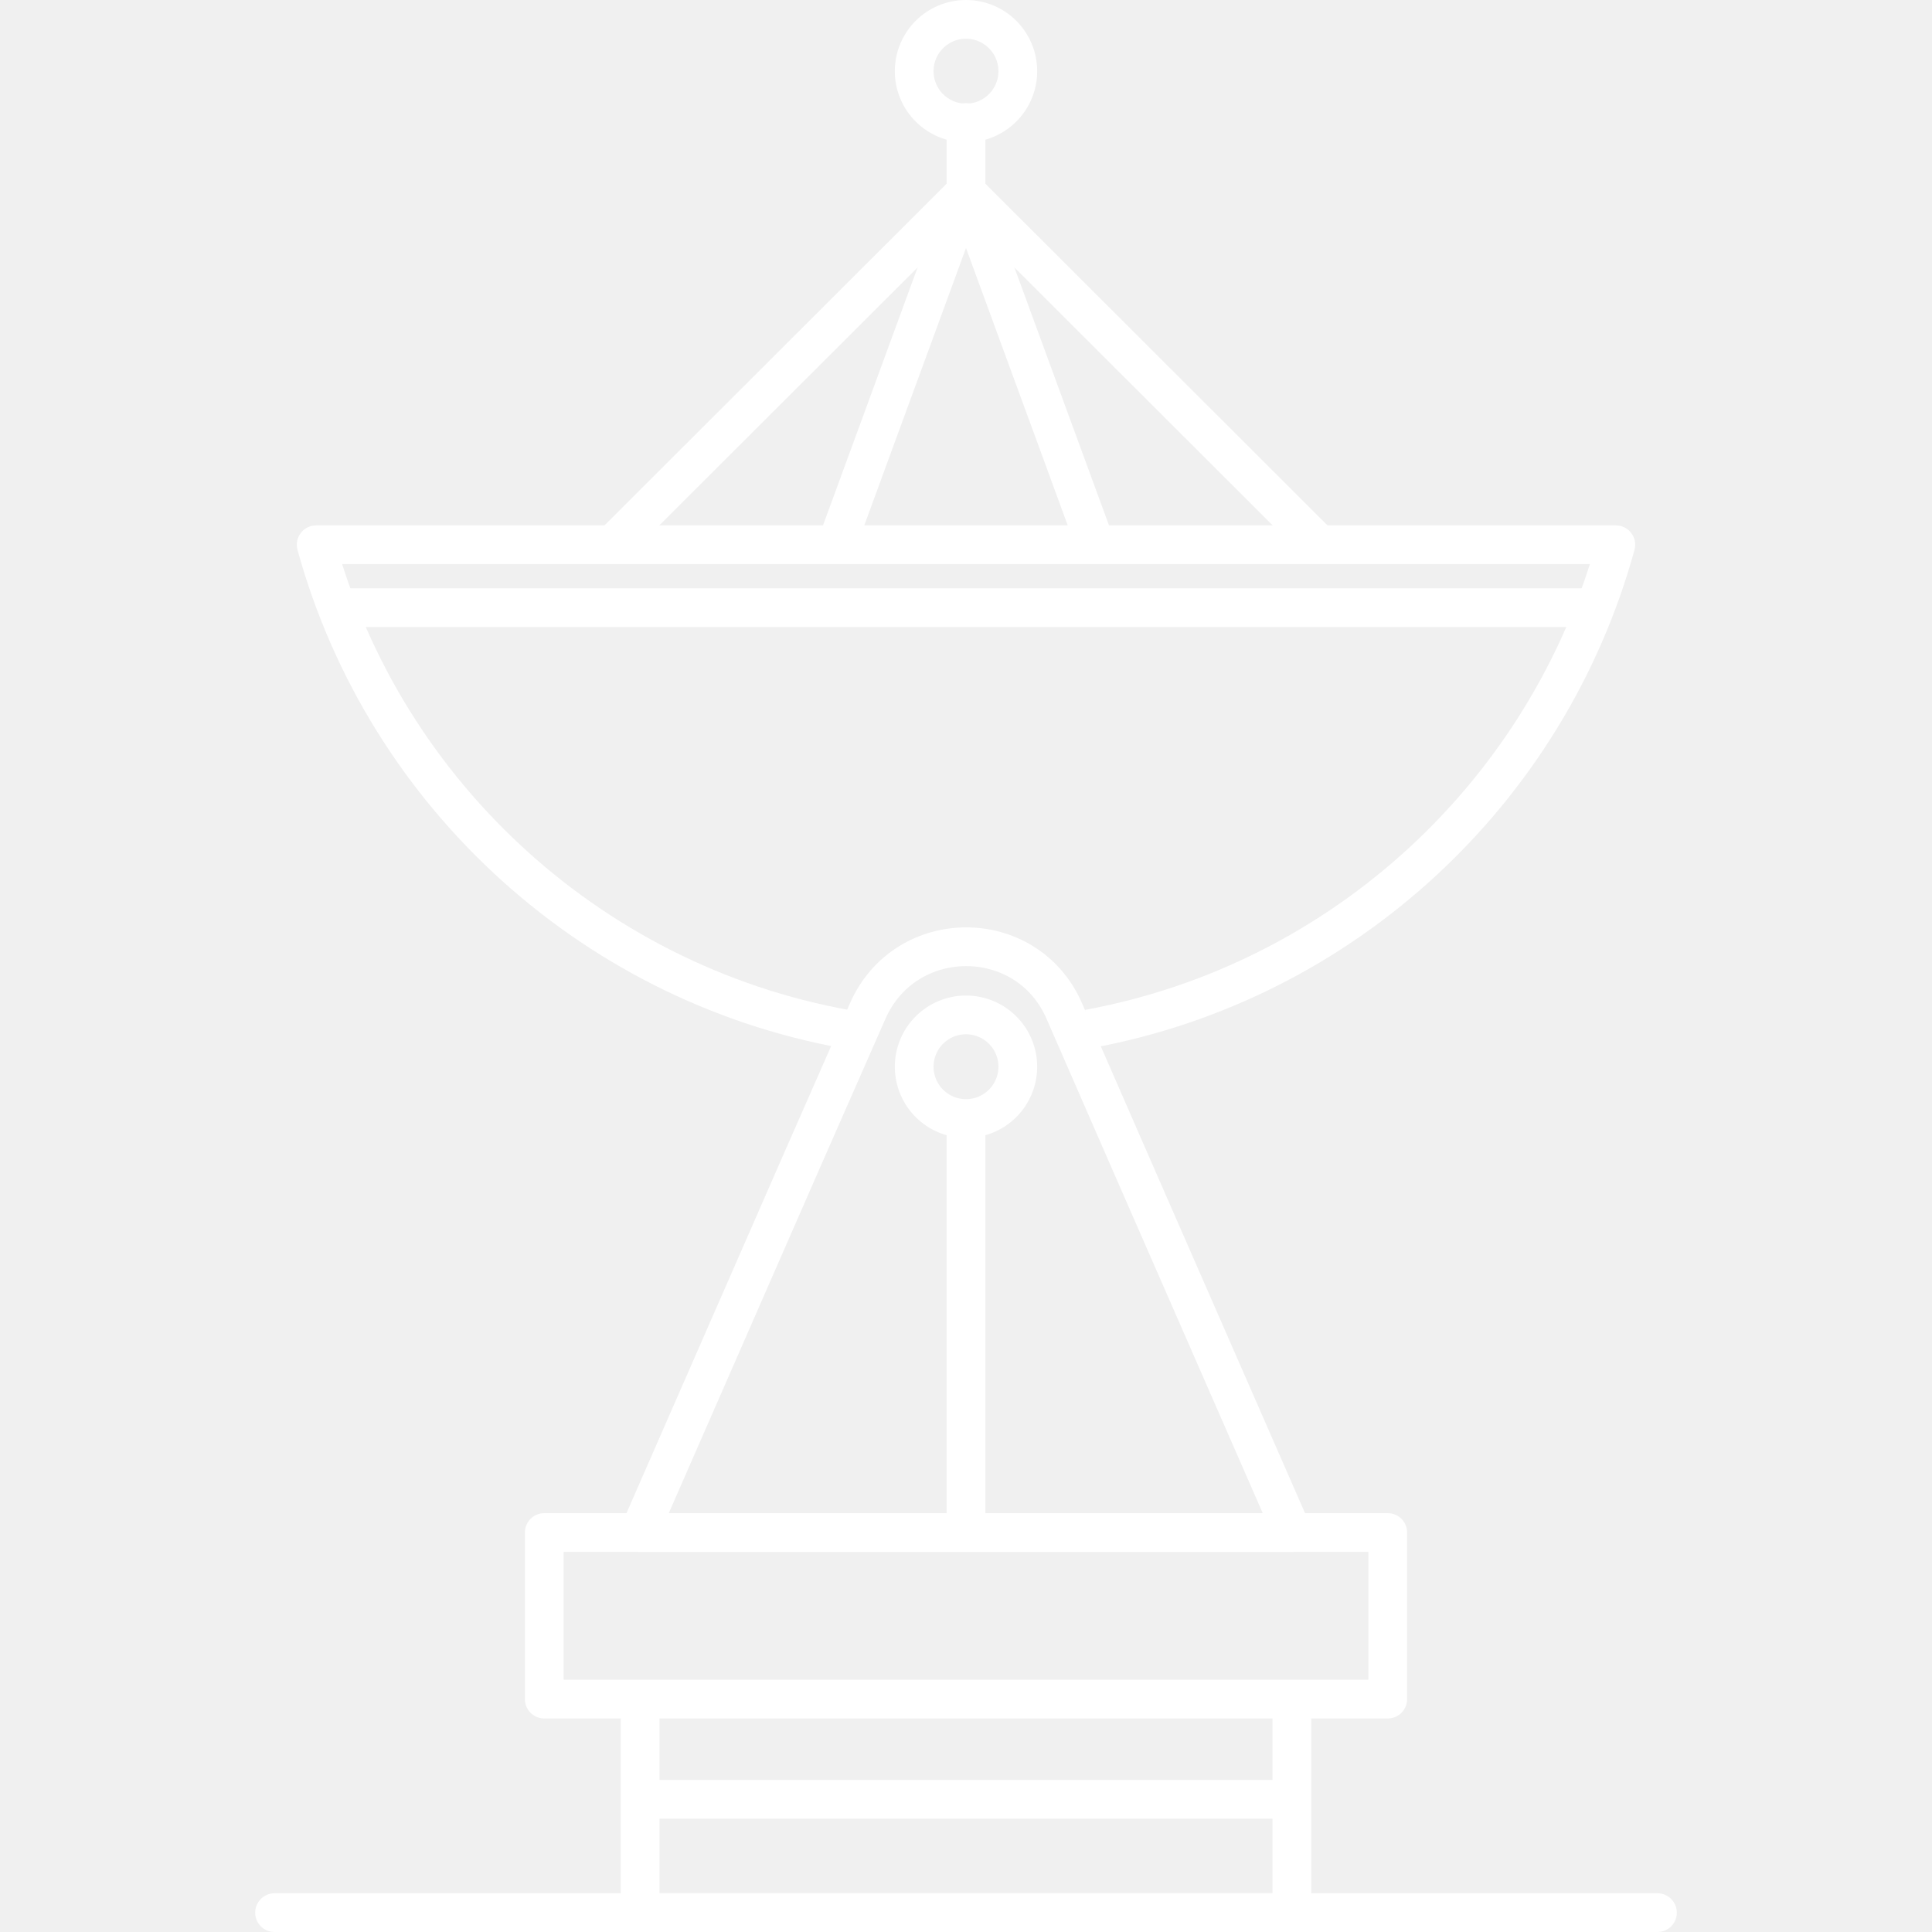
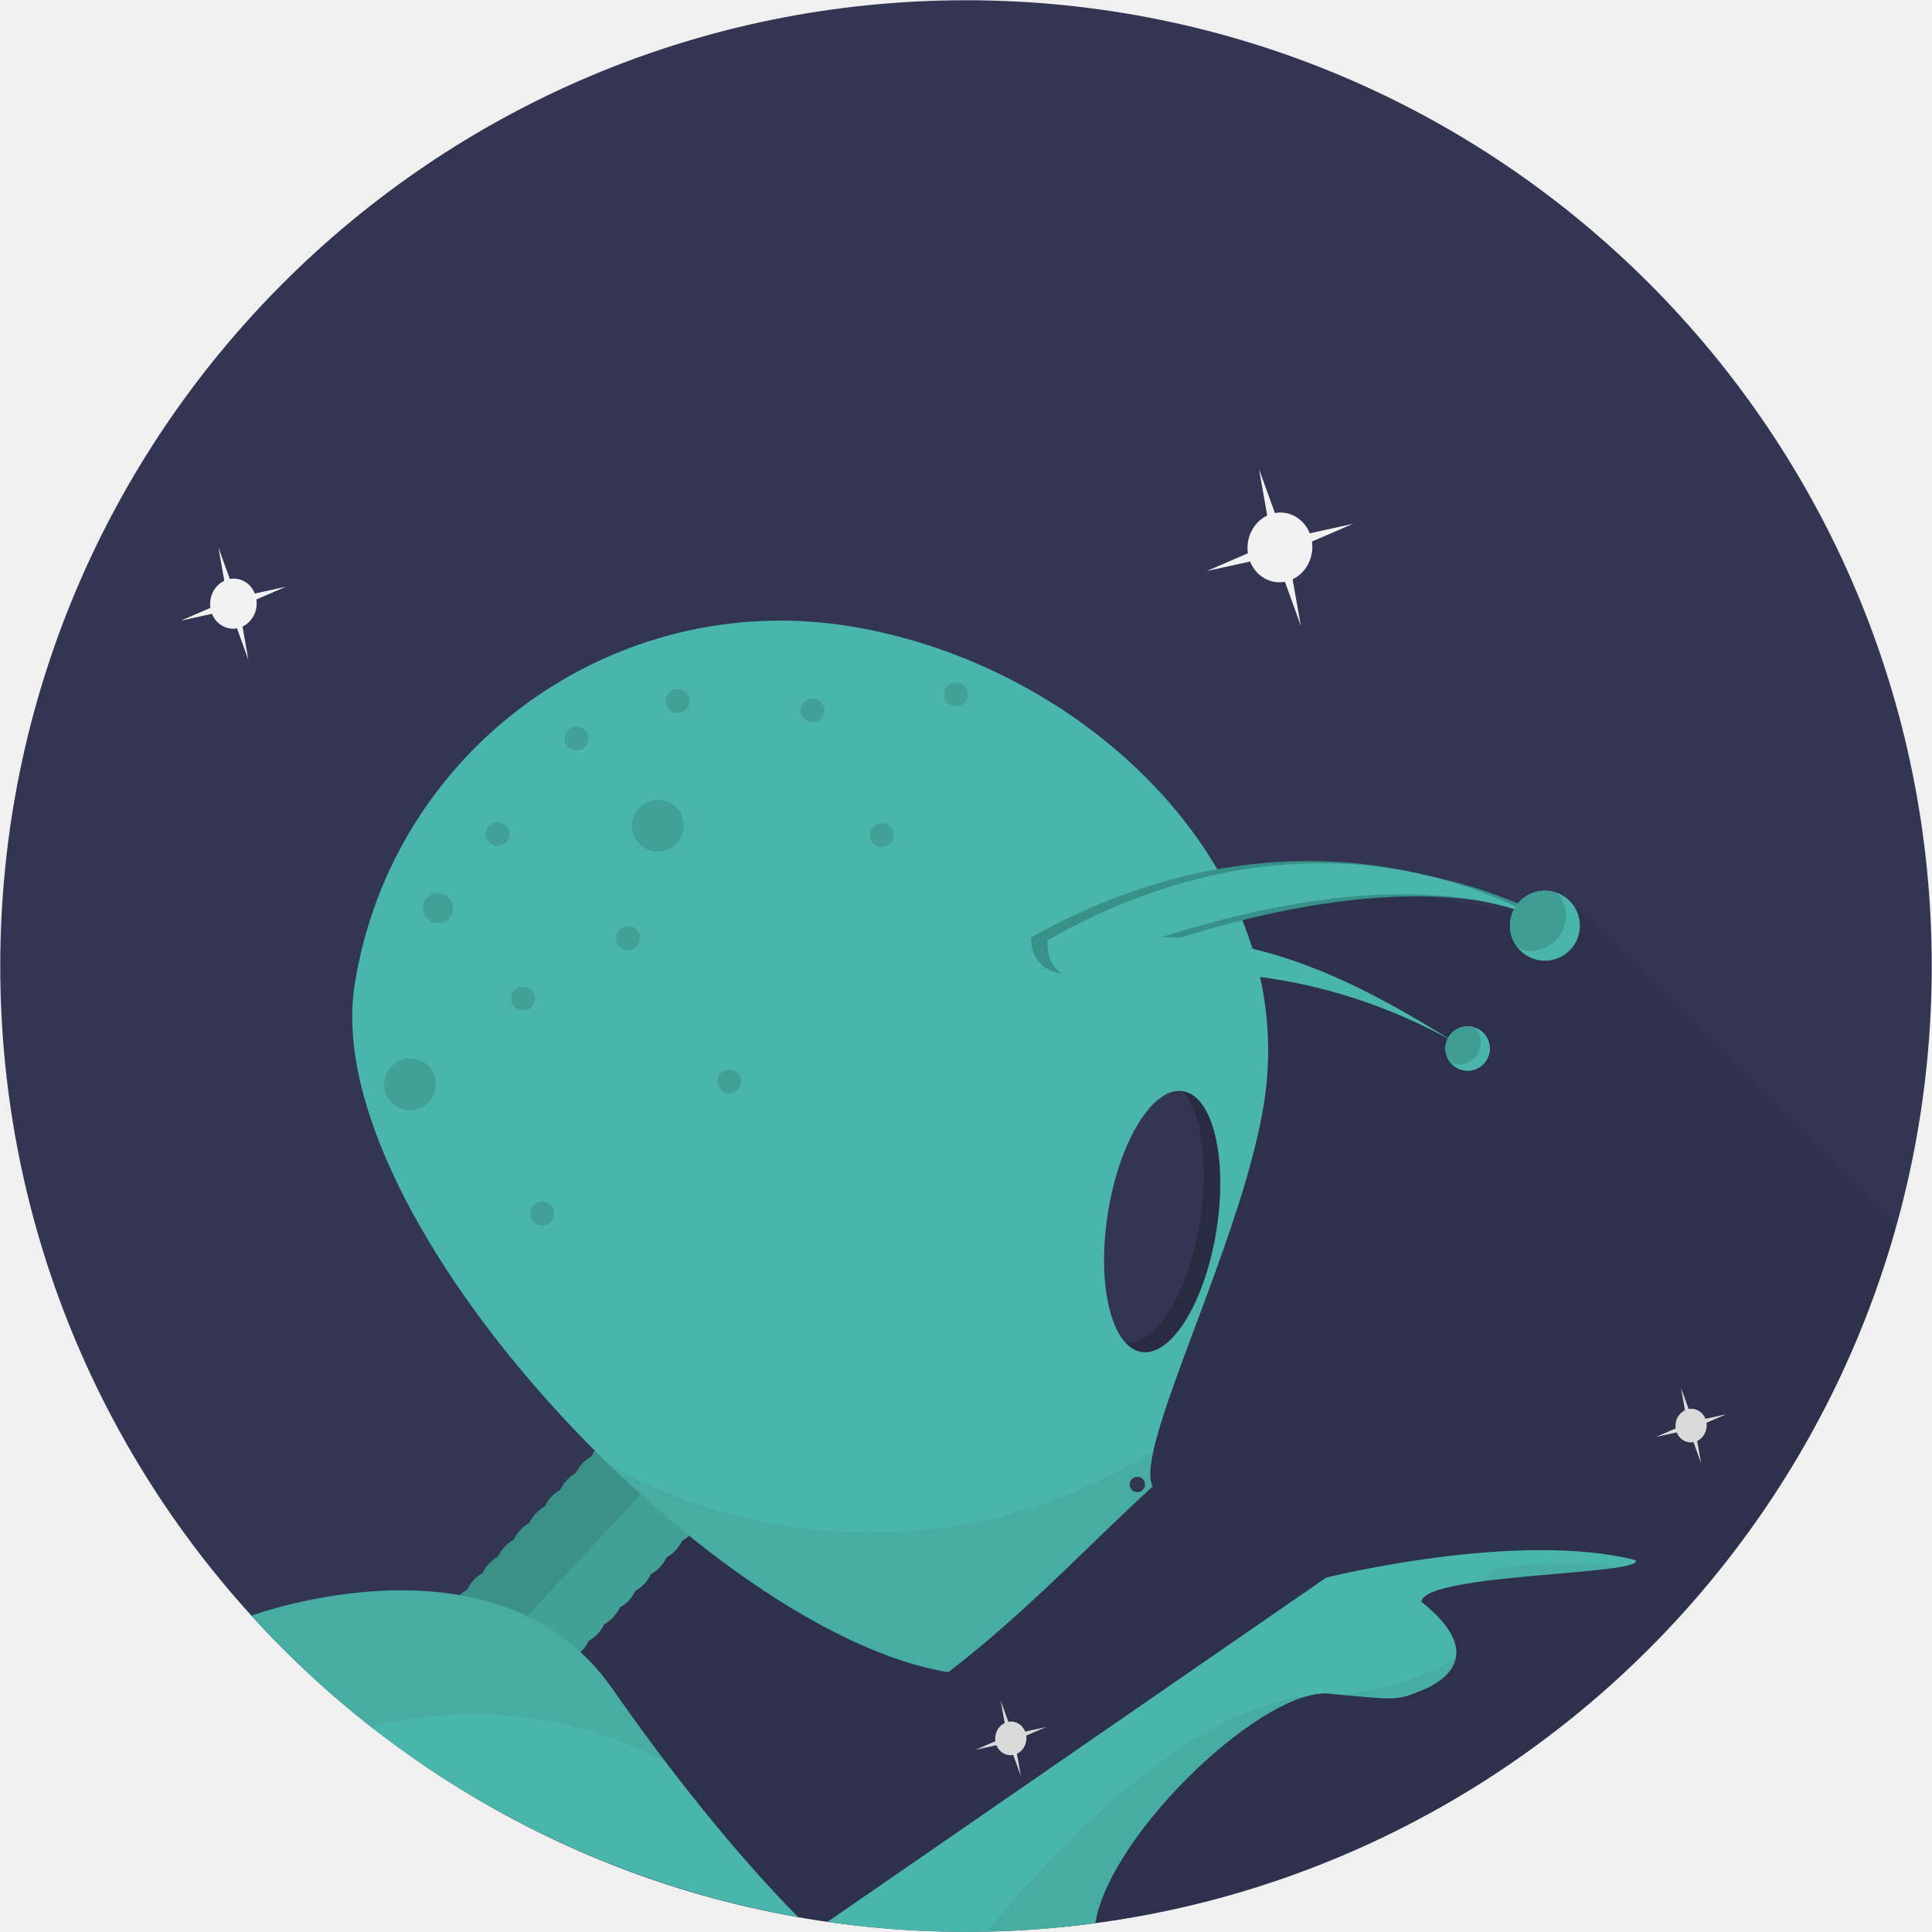
- <svg xmlns="http://www.w3.org/2000/svg" version="1.1" id="Capa_1" x="0px" y="0px" viewBox="0 0 399 399" style="enable-background:new 0 0 399 399;" xml:space="preserve">
-   <style type="text/css">
- 	.st0{fill:none;stroke:#FFFFFF;stroke-width:8;stroke-linejoin:round;stroke-miterlimit:10;}
- 	.st1{fill:none;stroke:#FFFFFF;stroke-width:8;stroke-linecap:round;stroke-linejoin:round;stroke-miterlimit:10;}
- </style>
-   <g>
-     <polyline class="st0" points="126.6,112.4 199.5,39.6 272.4,112.4  " />
-     <polyline class="st0" points="172.8,112.4 199.5,39.6 226.2,112.4  " />
-     <polyline class="st1" points="199.5,25.3 199.5,39.6 199.5,45.5  " />
-     <path class="st0" d="M177.4,213c-54.1-8.7-97.8-48.5-112.1-100.5h61.3h46.2h53.4h46.2h61.3c-14,51-56.2,90.3-108.9,100" />
-     <path class="st0" d="M179.2,208.8c7.8-17.7,32.9-17.7,40.6,0l13.4,30.7l33.7,77h-67.5H132l33.7-77L179.2,208.8z" />
-     <rect x="112.4" y="316.5" class="st0" width="174.2" height="34.4" />
-     <polyline class="st0" points="266.8,350.8 266.8,395 132.2,395 132.2,350.8  " />
-     <line class="st0" x1="69.8" y1="125.5" x2="328.7" y2="125.5" />
-     <circle class="st0" cx="199.5" cy="220.3" r="10.7" />
-     <circle class="st0" cx="199.5" cy="14.7" r="10.7" />
-     <line class="st0" x1="199.5" y1="230.9" x2="199.5" y2="313" />
-     <line class="st1" x1="56.7" y1="395" x2="342.3" y2="395" />
-     <line class="st0" x1="132.6" y1="371.6" x2="264.7" y2="371.6" />
+ <svg xmlns="http://www.w3.org/2000/svg" version="1.1" id="Alien_1_" x="0px" y="0px" width="512px" height="512px" viewBox="0 0 512 512" enable-background="new 0 0 512 512" xml:space="preserve">
+   <circle id="Background" fill="#323653" cx="256" cy="256" r="255.931" />
+   <g id="Stars">
+     <g>
+       <path fill="#F2F2F2" d="M347.455,142.4c1.306,4.885-1.34,10.041-5.899,11.52c-4.565,1.474-9.319-1.295-10.624-6.183    c-1.303-4.888,1.338-10.047,5.895-11.516C341.391,134.747,346.149,137.516,347.455,142.4z" />
+       <polygon fill="#F2F2F2" points="333.649,124.305 337.429,145.636 344.737,165.831 340.955,144.499   " />
+       <polygon fill="#F2F2F2" points="319.807,151.329 339.693,146.96 358.572,138.809 338.686,143.183   " />
+     </g>
+     <g>
+       <path fill="#F2F2F2" d="M271.85,459.405c0.63,2.354-0.645,4.832-2.838,5.543c-2.196,0.712-4.486-0.619-5.115-2.974    c-0.629-2.354,0.645-4.836,2.839-5.545C268.932,455.718,271.223,457.052,271.85,459.405z" />
+       <polygon fill="#F2F2F2" points="265.202,450.697 267.024,460.965 270.541,470.684 268.723,460.416   " />
+       <polygon fill="#F2F2F2" points="258.542,463.704 268.118,461.598 277.203,457.678 267.63,459.78   " />
+     </g>
+     <g>
+       <path fill="#F2F2F2" d="M452.13,376.514c0.631,2.354-0.644,4.832-2.837,5.543c-2.196,0.712-4.486-0.619-5.115-2.974    c-0.629-2.354,0.645-4.836,2.839-5.545C449.213,372.826,451.504,374.16,452.13,376.514z" />
+       <polygon fill="#F2F2F2" points="445.483,367.806 447.306,378.073 450.822,387.792 449.004,377.524   " />
+       <polygon fill="#F2F2F2" points="438.823,380.813 448.398,378.706 457.484,374.786 447.911,376.889   " />
+     </g>
+     <g id="Star_11_">
+       <path fill="#F2F2F2" d="M67.787,158.06c0.936,3.509-0.96,7.212-4.235,8.271s-6.692-0.929-7.628-4.437    c-0.938-3.511,0.96-7.215,4.234-8.271C63.434,152.563,66.849,154.55,67.787,158.06z" />
+       <polygon fill="#F2F2F2" points="57.875,145.068 60.588,160.387 65.833,174.885 63.121,159.567   " />
+       <polygon fill="#F2F2F2" points="47.935,164.47 62.216,161.333 75.772,155.48 61.491,158.62   " />
+     </g>
+   </g>
+   <path id="Shadow" opacity="0.1" d="M113.23,468.463c18.483,12.403,38.89,22.599,60.997,30.053  c133.938,45.161,279.127-26.806,324.289-160.743c1.396-4.141,2.678-8.291,3.852-12.449l-87.388-87.389l-9.219,4.582l-34.559-6.451  h-40.604l-65.396,18.145l-63.521,117.427L113.23,468.463z" />
+   <g id="Alien">
+     <g>
+       <path fill="#41A197" d="M154.296,437.38c-2.277,2.438-5.293,3.322-6.739,1.973l-19.445-18.145    c-1.446-1.349-0.773-4.419,1.503-6.857l0,0c2.278-2.44,5.294-3.324,6.74-1.976l19.445,18.144    C157.247,431.868,156.574,434.938,154.296,437.38L154.296,437.38z" />
+       <path fill="#41A197" d="M150.174,441.797c-2.276,2.439-5.293,3.322-6.738,1.974l-19.446-18.145    c-1.446-1.349-0.772-4.42,1.503-6.857l0,0c2.278-2.442,5.295-3.324,6.74-1.977l19.446,18.145    C153.125,436.286,152.452,439.355,150.174,441.797L150.174,441.797z" />
+       <path fill="#41A197" d="M146.053,446.214c-2.277,2.438-5.294,3.322-6.739,1.975l-19.445-18.146    c-1.446-1.348-0.773-4.419,1.503-6.857l0,0c2.278-2.441,5.294-3.326,6.74-1.978l19.445,18.145    C149.003,440.702,148.33,443.773,146.053,446.214L146.053,446.214z" />
+       <g>
+         <path fill="#41A197" d="M187.271,402.04c-2.277,2.44-5.293,3.324-6.739,1.976l-19.445-18.145     c-1.445-1.349-0.772-4.42,1.504-6.859l0,0c2.278-2.441,5.294-3.323,6.74-1.977l19.445,18.146     C190.222,396.529,189.548,399.601,187.271,402.04L187.271,402.04z" />
+         <path fill="#41A197" d="M183.149,406.458c-2.276,2.44-5.293,3.323-6.738,1.975l-19.446-18.145     c-1.445-1.35-0.772-4.419,1.504-6.858l0,0c2.278-2.442,5.294-3.326,6.74-1.977l19.446,18.145     C186.1,400.947,185.427,404.018,183.149,406.458L183.149,406.458z" />
+         <path fill="#41A197" d="M179.027,410.876c-2.276,2.438-5.293,3.323-6.738,1.974l-19.446-18.145     c-1.445-1.348-0.772-4.419,1.504-6.858l0,0c2.277-2.442,5.294-3.324,6.74-1.976l19.445,18.145     C181.978,405.364,181.305,408.435,179.027,410.876L179.027,410.876z" />
+         <path fill="#41A197" d="M174.905,415.293c-2.277,2.439-5.293,3.323-6.739,1.974l-19.445-18.145     c-1.446-1.348-0.772-4.419,1.504-6.858l0,0c2.278-2.44,5.294-3.325,6.74-1.976l19.446,18.145     C177.855,409.781,177.183,412.852,174.905,415.293L174.905,415.293z" />
+         <path fill="#41A197" d="M170.783,419.711c-2.276,2.439-5.293,3.323-6.738,1.974l-19.446-18.145     c-1.445-1.349-0.771-4.421,1.504-6.858l0,0c2.279-2.441,5.295-3.324,6.74-1.977l19.446,18.145     C173.734,414.199,173.061,417.269,170.783,419.711L170.783,419.711z" />
+         <path fill="#41A197" d="M166.662,424.127c-2.276,2.44-5.293,3.324-6.739,1.976l-19.445-18.146     c-1.446-1.348-0.772-4.42,1.503-6.858l0,0c2.278-2.441,5.294-3.324,6.74-1.977l19.445,18.145     C169.612,418.616,168.939,421.687,166.662,424.127L166.662,424.127z" />
+         <path fill="#41A197" d="M162.539,428.545c-2.276,2.439-5.292,3.323-6.738,1.974l-19.445-18.144     c-1.446-1.349-0.772-4.42,1.504-6.859l0,0c2.278-2.441,5.294-3.324,6.739-1.976l19.446,18.145     C165.49,423.034,164.818,426.104,162.539,428.545L162.539,428.545z" />
+         <path fill="#41A197" d="M158.417,432.963c-2.275,2.438-5.292,3.323-6.738,1.974l-19.446-18.145     c-1.445-1.348-0.772-4.421,1.503-6.858l0,0c2.279-2.441,5.295-3.324,6.741-1.977l19.445,18.146     C161.368,427.451,160.695,430.521,158.417,432.963L158.417,432.963z" />
+         <path opacity="0.1" d="M179.053,386.109l-9.722-9.074c-1.446-1.347-4.462-0.465-6.74,1.977c-0.755,0.809-1.314,1.686-1.698,2.547     c-0.833,0.442-1.668,1.061-2.424,1.871c-0.754,0.808-1.314,1.685-1.698,2.546c-0.833,0.443-1.668,1.062-2.424,1.871     c-0.755,0.808-1.315,1.686-1.698,2.547c-0.833,0.442-1.669,1.06-2.424,1.87c-0.755,0.809-1.314,1.686-1.698,2.546     c-0.834,0.443-1.668,1.062-2.425,1.872c-0.754,0.809-1.314,1.685-1.697,2.546c-0.833,0.442-1.669,1.062-2.424,1.871     c-0.754,0.808-1.314,1.686-1.698,2.546c-0.833,0.443-1.669,1.062-2.424,1.871c-0.755,0.809-1.314,1.686-1.697,2.547     c-0.834,0.443-1.669,1.061-2.425,1.871c-0.754,0.808-1.314,1.686-1.698,2.547c-0.833,0.44-1.668,1.061-2.424,1.87     c-0.754,0.809-1.313,1.685-1.697,2.546c-0.833,0.442-1.668,1.062-2.424,1.872c-0.754,0.808-1.315,1.685-1.697,2.546     c-0.833,0.441-1.67,1.062-2.424,1.871c-2.276,2.438-2.949,5.51-1.503,6.857l9.722,9.073L179.053,386.109z" />
+       </g>
+     </g>
+     <g>
+       <path fill="#4AB5AA" d="M334.966,292.435c-5.868,36.964-34.684,91.65-29.5,101.501c-15.986,14.557-33.484,33.378-54.148,49.203    c-62.364-9.901-167.222-119.882-157.321-182.245C103.898,198.53,162.48,156,224.844,165.901S344.867,230.07,334.966,292.435z" />
+       <path opacity="0.05" d="M305.687,384.419c-21.614,13.771-47.437,21.785-75.182,21.785c-25.269,0-48.943-6.646-69.296-18.236    c29.699,28.854,63.71,50.979,90.109,55.171c20.664-15.825,38.162-34.646,54.148-49.203    C304.52,392.135,304.71,388.832,305.687,384.419z" />
+       <ellipse transform="matrix(0.9876 0.1568 -0.1568 0.9876 54.5577 -44.2816)" fill="#323653" cx="308.006" cy="323.733" rx="14.558" ry="34.991" />
+       <path opacity="0.2" d="M313.493,289.177c-0.023-0.004-0.047-0.003-0.07-0.007c4.987,5.479,7.053,19.078,4.63,34.347    c-3.021,19.03-11.873,33.448-19.796,32.282c1.248,1.37,2.675,2.241,4.263,2.493c7.94,1.26,16.834-13.19,19.865-32.276    C325.414,306.931,321.434,290.437,313.493,289.177z" />
+       <circle fill="#323653" cx="301.408" cy="393.412" r="2.037" />
+       <path fill="#379189" d="M287.086,257.936c0,0,71.084-34.448,118.675-15.42c-32.202-17.26-81.561-22.903-132.537,5.951    C273.317,260.628,287.086,257.936,287.086,257.936z" />
+       <path fill="#379189" d="M290.162,256.792c0,0,73.071-32.264,120.663-13.235c-32.202-17.259-83.449-22.696-132.746,7.268    C278.174,262.986,290.162,256.792,290.162,256.792z" />
+       <path fill="#4AB5AA" d="M286.541,256.217c0,0,73.073-32.263,120.665-13.235c-32.202-17.259-78.651-22.667-129.628,6.187    C277.672,261.33,286.541,256.217,286.541,256.217z" />
+       <path fill="#4AB5AA" d="M309.978,257.785c20.658-0.777,47.329,2.706,75.271,18.274c-24.697-15.343-47.037-26.633-75.523-27.668    c-4.747-0.172-29.11,1.609-31.966,3.373C278.994,265.872,304.854,257.979,309.978,257.785z" />
+       <circle fill="#4AB5AA" cx="409.409" cy="245.314" r="9.248" />
+       <circle fill="#4AB5AA" cx="409.409" cy="245.314" r="9.248" />
+       <path fill="#3F9D94" d="M400.275,243.864c-0.442,2.786,0.414,5.475,2.114,7.462c0.6,0.232,1.231,0.408,1.892,0.513    c5.044,0.801,9.782-2.639,10.583-7.683c0.442-2.786-0.414-5.475-2.114-7.462c-0.599-0.232-1.23-0.408-1.892-0.513    C405.814,235.38,401.077,238.82,400.275,243.864z" />
+       <circle fill="#4AB5AA" cx="388.93" cy="277.871" r="5.874" />
+       <circle fill="#4AB5AA" cx="388.93" cy="277.871" r="5.874" />
+       <path fill="#3F9D94" d="M383.129,276.949c-0.28,1.771,0.263,3.478,1.342,4.74c0.381,0.147,0.783,0.259,1.202,0.325    c3.204,0.509,6.213-1.677,6.722-4.88c0.281-1.768-0.263-3.477-1.343-4.739c-0.38-0.147-0.781-0.259-1.201-0.325    C386.647,271.562,383.637,273.746,383.129,276.949z" />
+       <circle fill="#41A197" cx="116.053" cy="240.622" r="3.999" />
+       <circle fill="#41A197" cx="131.817" cy="221.024" r="3.166" />
+       <circle fill="#41A197" cx="138.639" cy="264.622" r="3.166" />
+       <circle fill="#41A197" cx="193.272" cy="286.624" r="3.166" />
+       <circle fill="#41A197" cx="233.671" cy="221.314" r="3.166" />
+       <circle fill="#41A197" cx="152.791" cy="195.673" r="3.166" />
+       <circle fill="#41A197" cx="166.408" cy="248.616" r="3.166" />
+       <circle fill="#41A197" cx="143.686" cy="321.603" r="3.166" />
+       <circle fill="#41A197" cx="174.342" cy="218.834" r="6.854" />
+       <circle fill="#41A197" cx="108.634" cy="287.358" r="6.853" />
+       <circle fill="#41A197" cx="179.589" cy="185.787" r="3.166" />
+       <circle fill="#41A197" cx="215.301" cy="188.251" r="3.166" />
+       <circle fill="#41A197" cx="253.386" cy="184.032" r="3.166" />
+     </g>
+     <path fill="#4AB5AA" d="M174.227,498.516c12.373,4.171,24.84,7.336,37.316,9.553c-7.827-7.872-26.5-27.86-49.319-60.62   c-30.11-43.227-94.841-19.56-95.619-19.273C94.952,459.414,131.417,484.081,174.227,498.516z" />
+     <path fill="#4AB5AA" d="M290.262,509.665c4.014-24.236,46.022-63.858,62.962-60.718c16.812,1.502,16.757,1.84,24.005-1.159   c5.387-2.229,16.901-9.455-0.595-23.334c1.32-7.614,59.317-6.998,56.818-10.997c-31.492-7.998-81.979,4.615-81.979,4.615   L219.292,509.32C243.192,512.812,267.052,512.818,290.262,509.665z" />
+     <path opacity="0.05" d="M162.224,447.448c-30.11-43.227-94.841-19.56-95.619-19.273c9.668,10.655,20.283,20.543,31.77,29.524   c15.205-4.039,44.757-7.883,77.864,9.03C171.801,460.882,167.108,454.46,162.224,447.448z" />
+     <g>
+       <path opacity="0.05" d="M380.222,446.603c2.23-0.923,4.953-4.347,6.229-8.27c-4.242,4.325-13.417,8.138-30.498,10.847    C370.378,450.345,373.386,449.431,380.222,446.603z" />
+       <path opacity="0.05" d="M261.68,511.912c9.607-0.216,19.149-0.966,28.582-2.247c3.612-21.815,38.006-56.09,57.195-60.431    C311.542,452.91,272.785,498.064,261.68,511.912z" />
+       <path opacity="0.05" d="M397.462,415.475c-2.303,0.411-3.498,1.774-4.146,3.527c12.251-1.666,28.418-2.425,35.979-3.701    C421.151,413.65,403.717,414.357,397.462,415.475z" />
+     </g>
  </g>
</svg>
